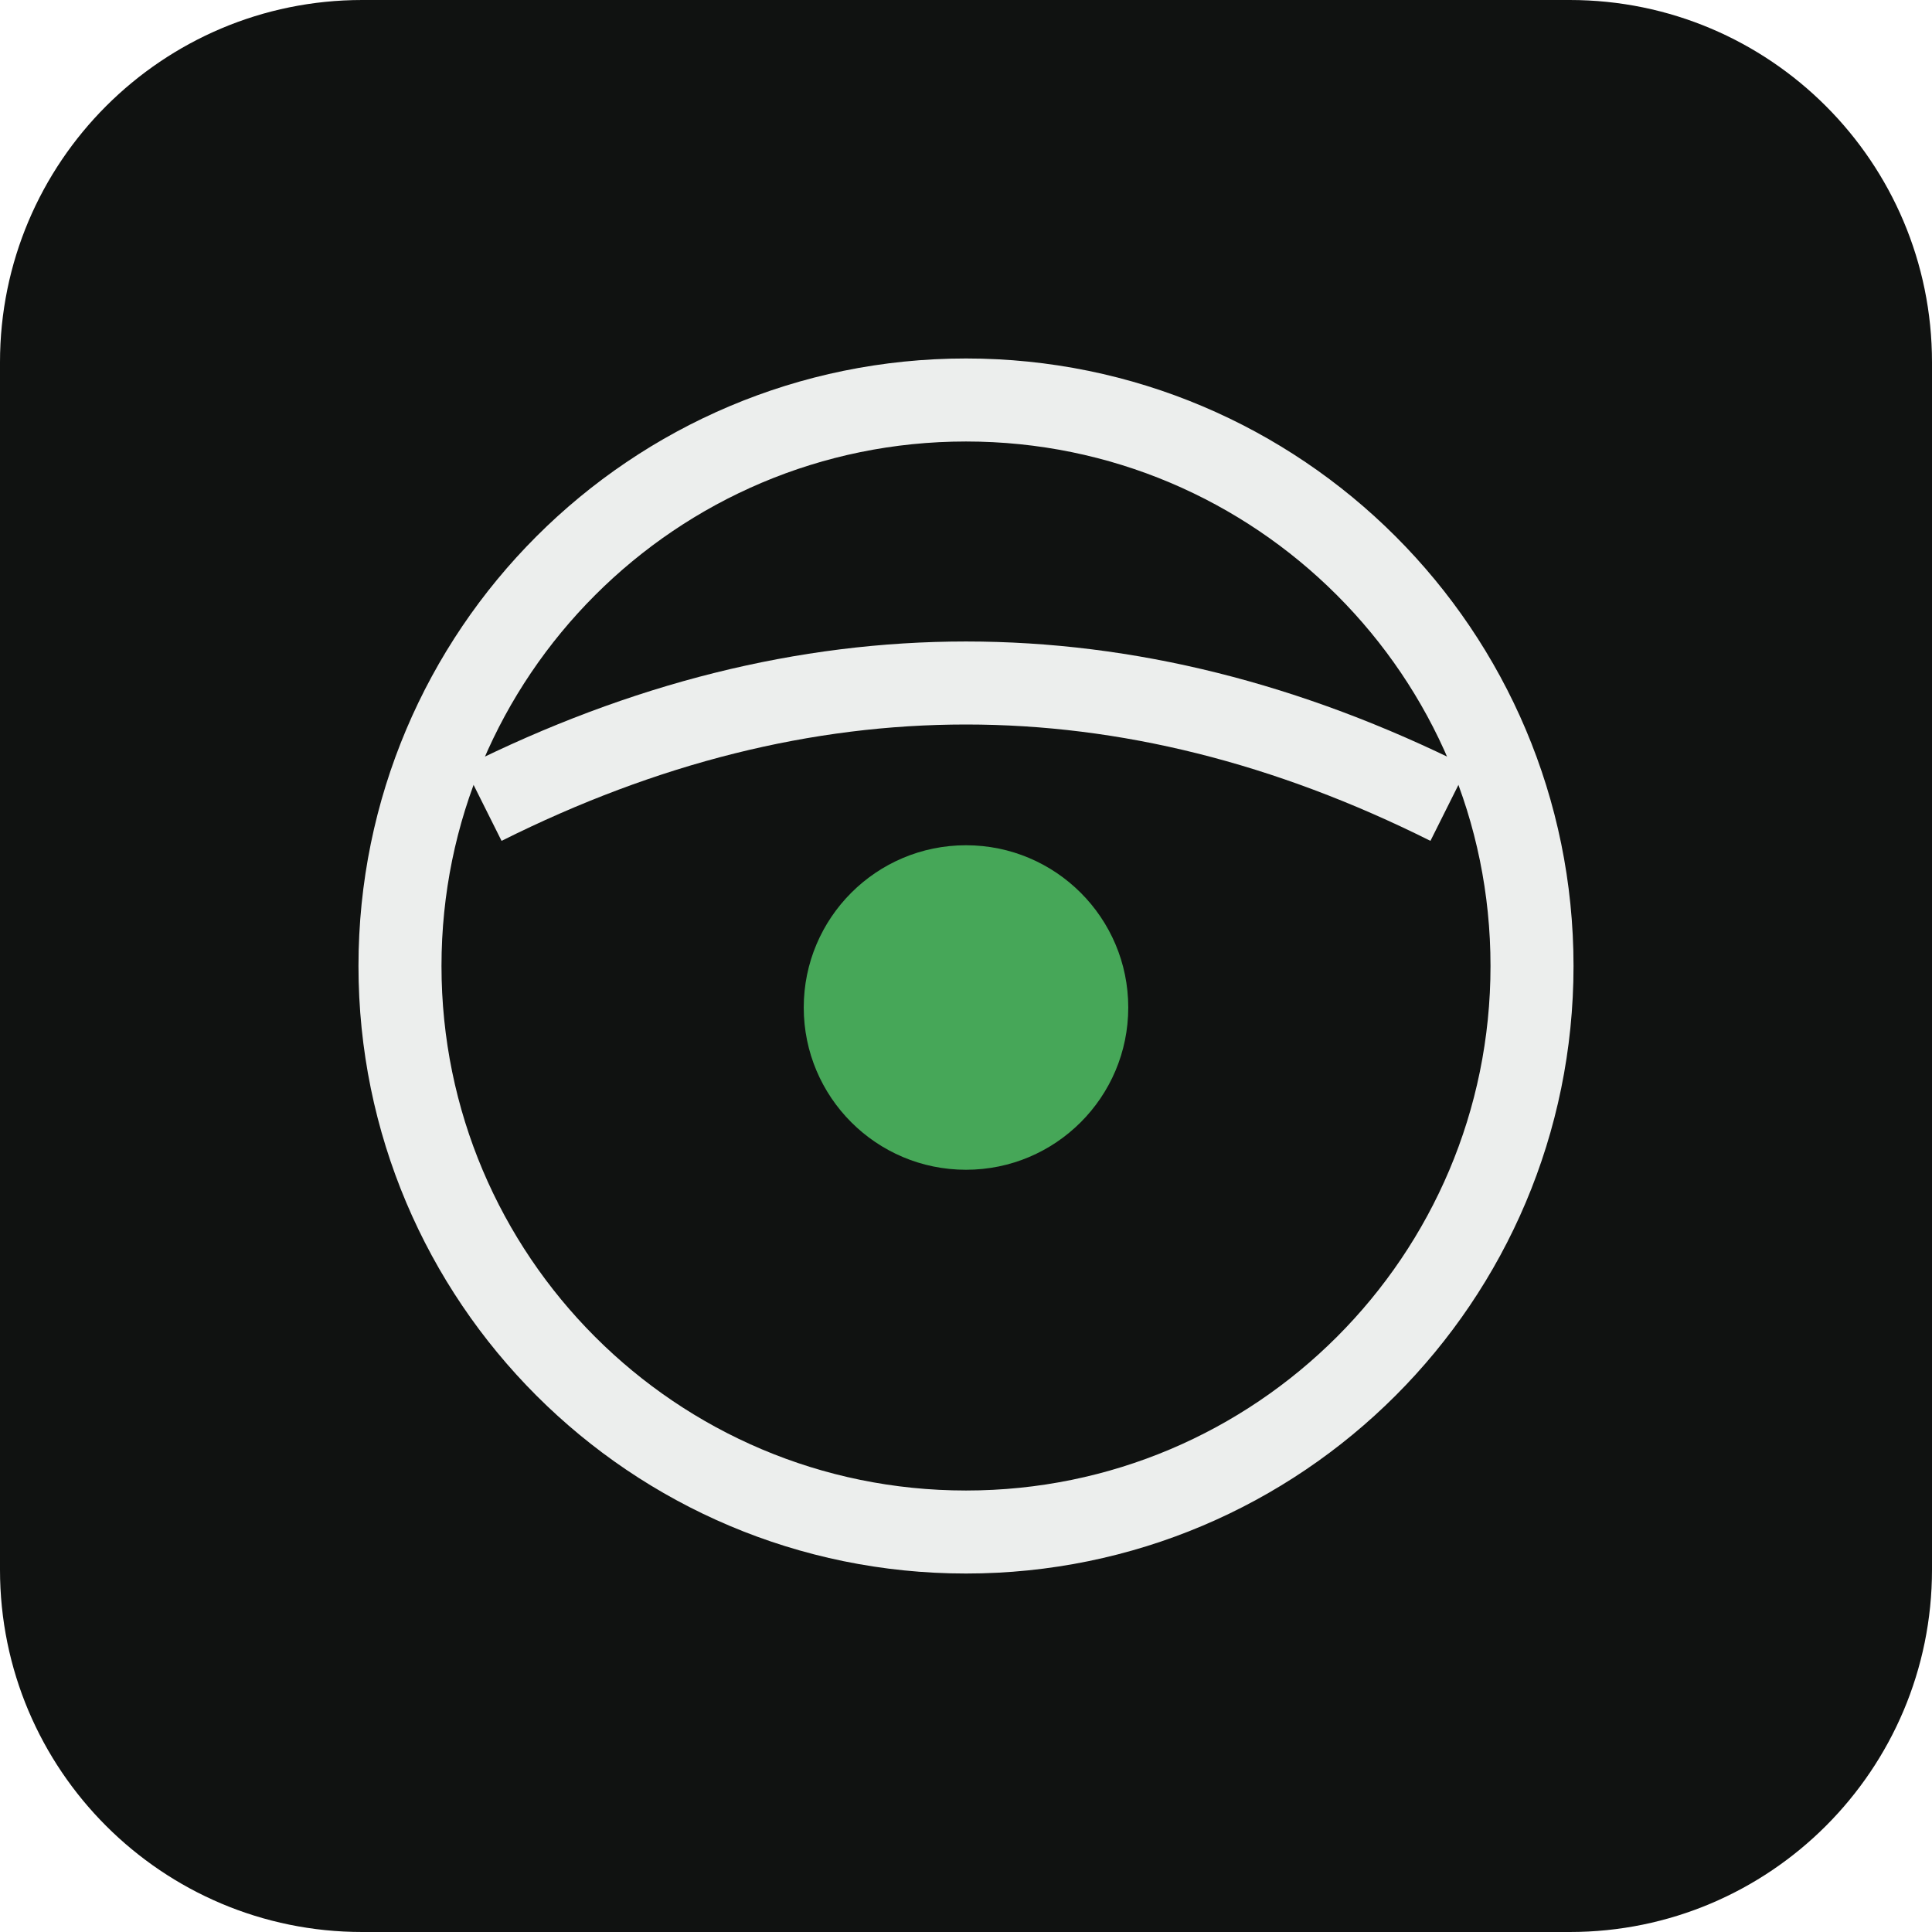
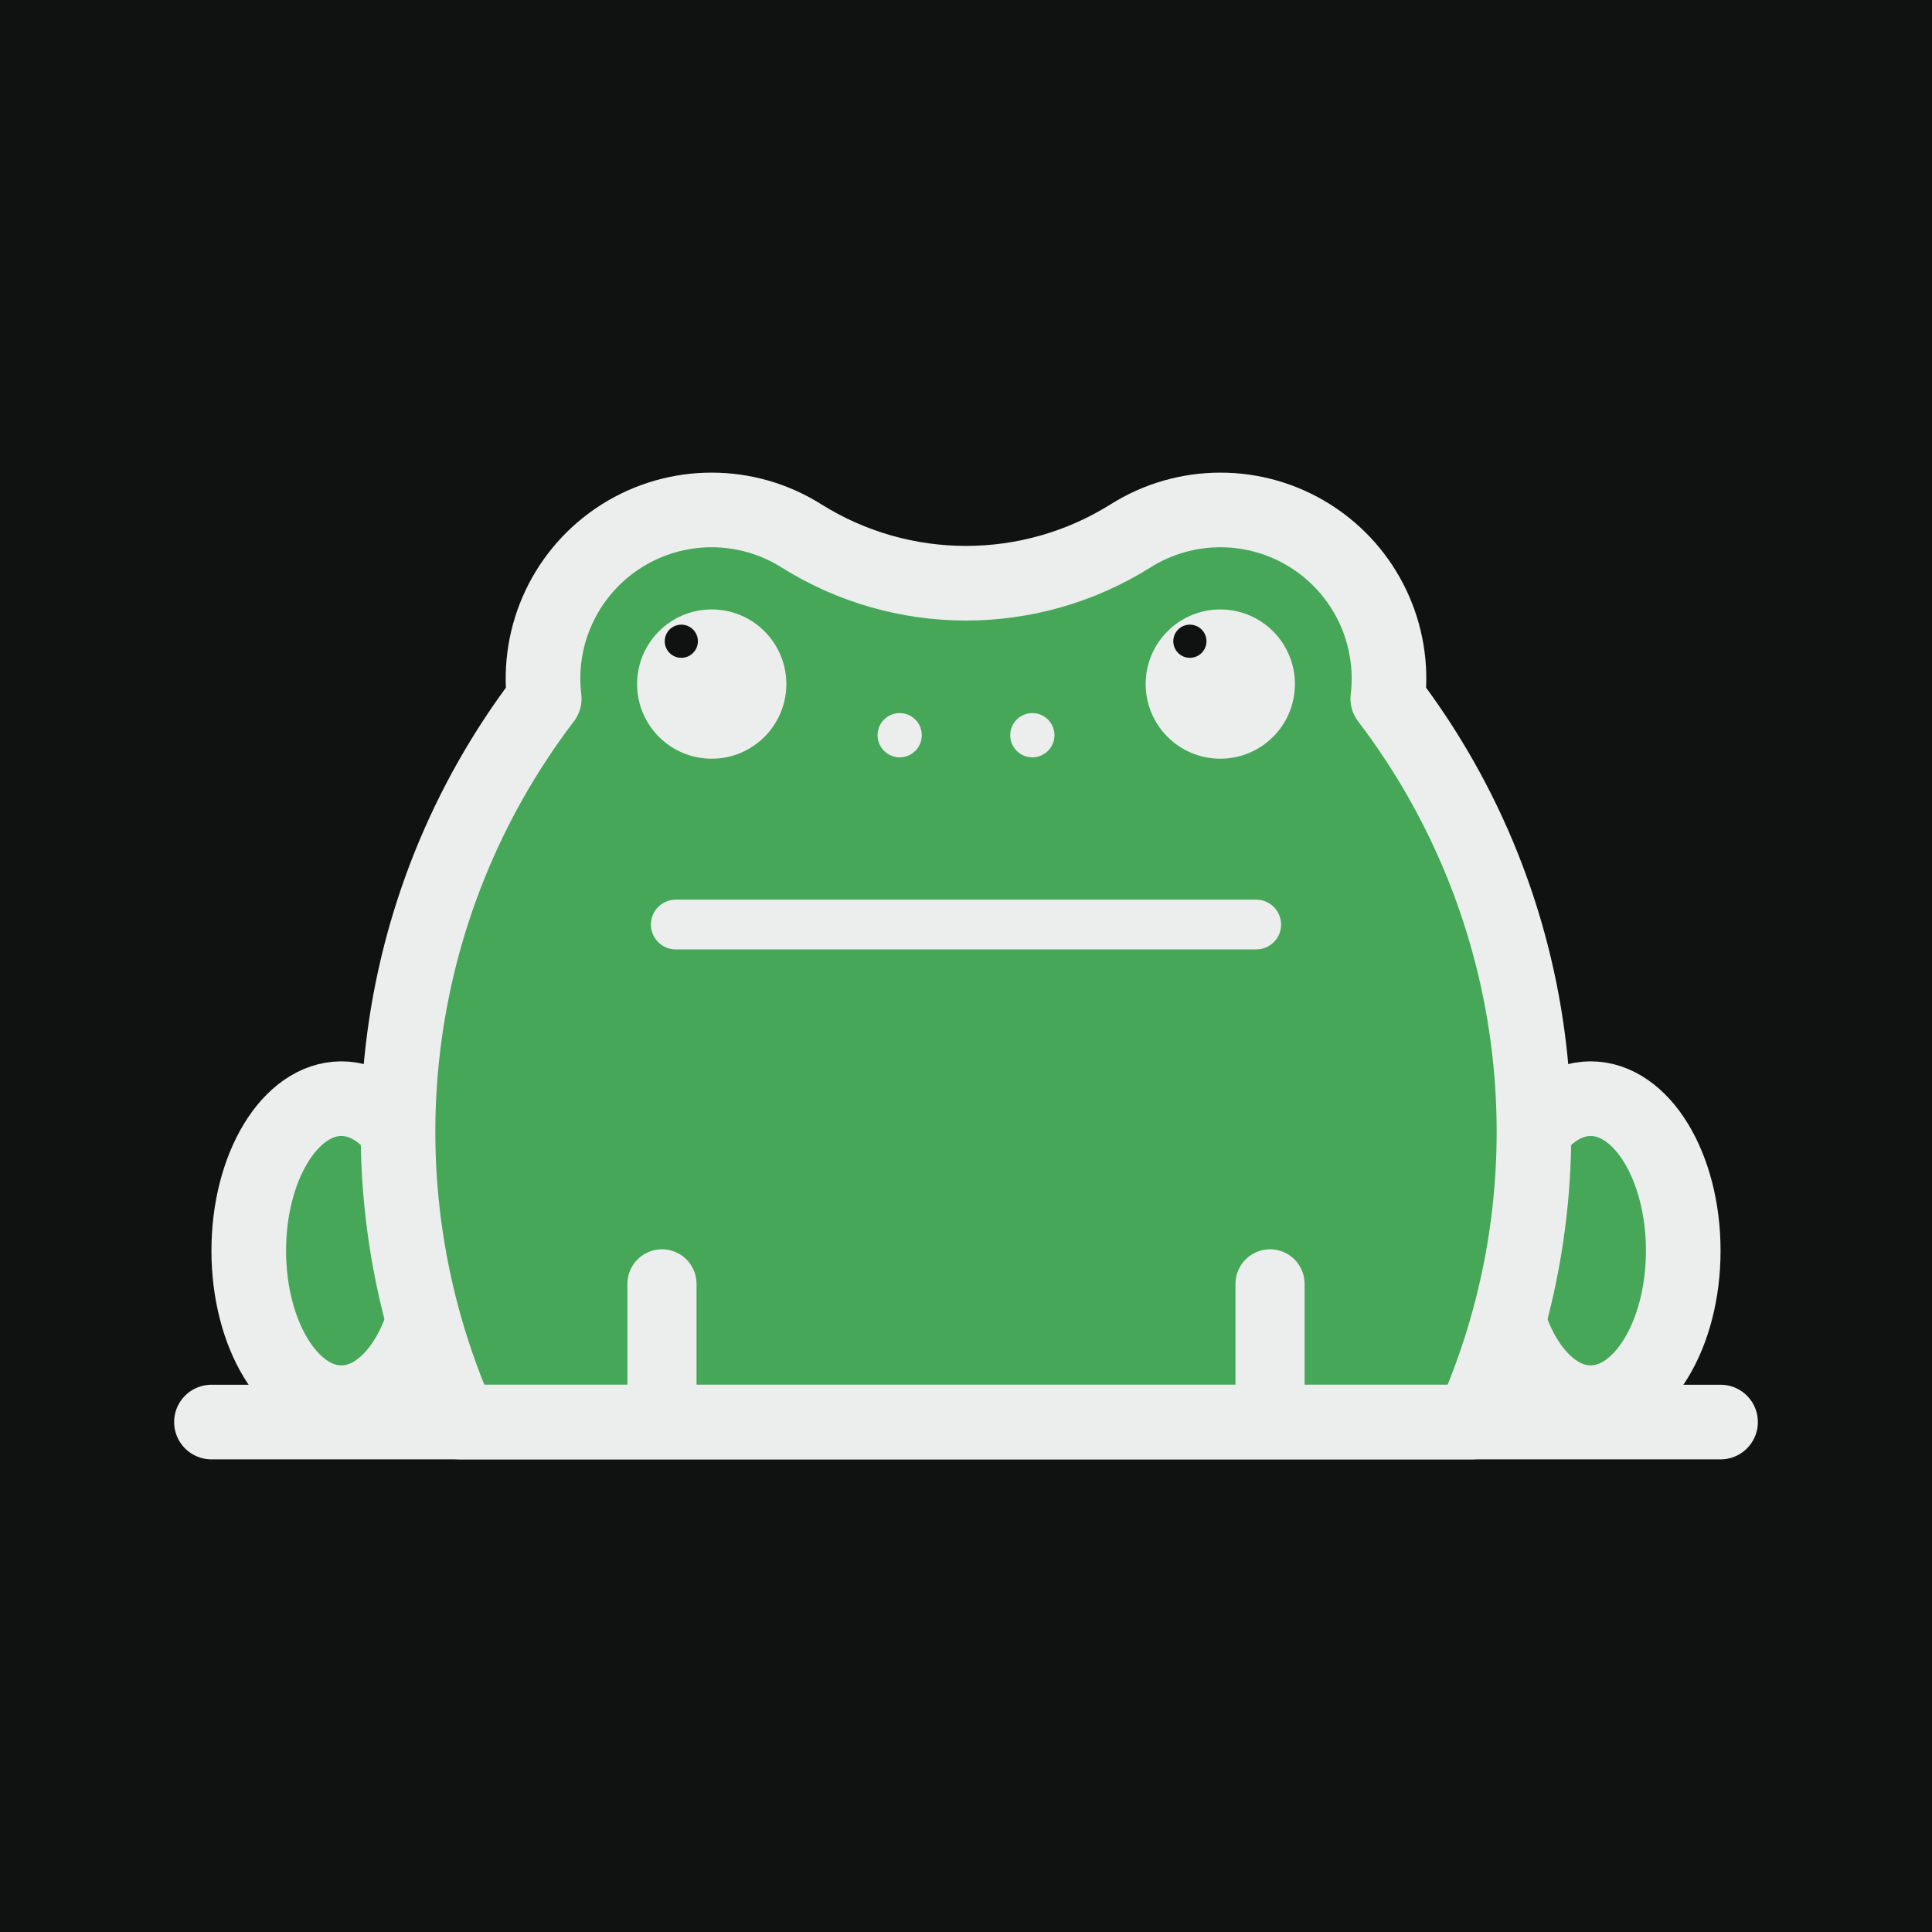
- <svg xmlns="http://www.w3.org/2000/svg" viewBox="0 0 512 512">
-   <rect width="512" height="512" rx="96" fill="#101211" />
-   <circle cx="256" cy="256" r="150" stroke="#ECEEED" stroke-width="22" fill="none" />
-   <path d="M128 213 Q256 149 384 213" stroke="#ECEEED" stroke-width="22" fill="none" />
-   <circle cx="256" cy="267" r="43" fill="#46A758" />
+ <svg xmlns="http://www.w3.org/2000/svg" viewBox="0 0 699 699">
+   <style>
+     /*
+       16px treatment. At favicon size the 27-unit outline lands on ~0.6px and
+       greys out, and the nostrils and eye glints turn to haze — the mark reads as
+       a green blob with no face. Under 25px we therefore drop those two finest
+       details, thicken every remaining stroke, and spend the margin on the frog.
+       Browsers rasterise a favicon by rendering the SVG at the requested size, so
+       this matches on the 16px and 20px requests only; 32px and up get the full
+       mark. A renderer that ignores it falls back to the full mark, which is a
+       soft favicon, not a broken one.
+     */
+     @media (max-width: 24px) {
+       .art {
+         transform-box: view-box;
+         transform-origin: 50% 50%;
+         transform: scale(1.17);
+       }
+       .frog { stroke-width: 40 }
+       .feet { stroke-width: 36 }
+       .mouth { stroke-width: 26 }
+       .eye { r: 32px }
+       .fine { display: none }
+     }
+   </style>
+   <rect id="ground" width="100%" height="100%" fill="#101211" />
+   <g class="art">
+     <g id="pad" transform="translate(61.5 170.5)">
+       <g class="frog" fill="#46A758" stroke="#ECEEED" stroke-width="27" stroke-linecap="round" stroke-linejoin="round">
+         <ellipse cx="62" cy="282" rx="33.5" ry="55" />
+         <ellipse cx="514" cy="282" rx="33.5" ry="55" />
+         <path d="M104.8 344              A258.5 258.5 0 0 1 135.4 82.3              A61 61 0 0 1 228.5 23.4              A112 112 0 0 0 347.5 23.4              A61 61 0 0 1 440.6 82.3              A258.5 258.5 0 0 1 471.2 344              Z" />
+         <path class="feet" fill="none" stroke-width="25" d="M178 294v50M398 294v50" />
+         <path class="mouth" fill="none" stroke-width="18" d="M183 164h210" />
+         <path fill="none" d="M15 344h546" />
+       </g>
+       <g fill="#ECEEED">
+         <circle class="eye" cx="196" cy="77" r="27" />
+         <circle class="eye" cx="380" cy="77" r="27" />
+         <circle class="fine" cx="264" cy="95.5" r="8" />
+         <circle class="fine" cx="312" cy="95.5" r="8" />
+       </g>
+       <g class="fine" fill="#101211">
+         <circle cx="185" cy="61.5" r="6" />
+         <circle cx="369" cy="61.5" r="6" />
+       </g>
+     </g>
+   </g>
</svg>
